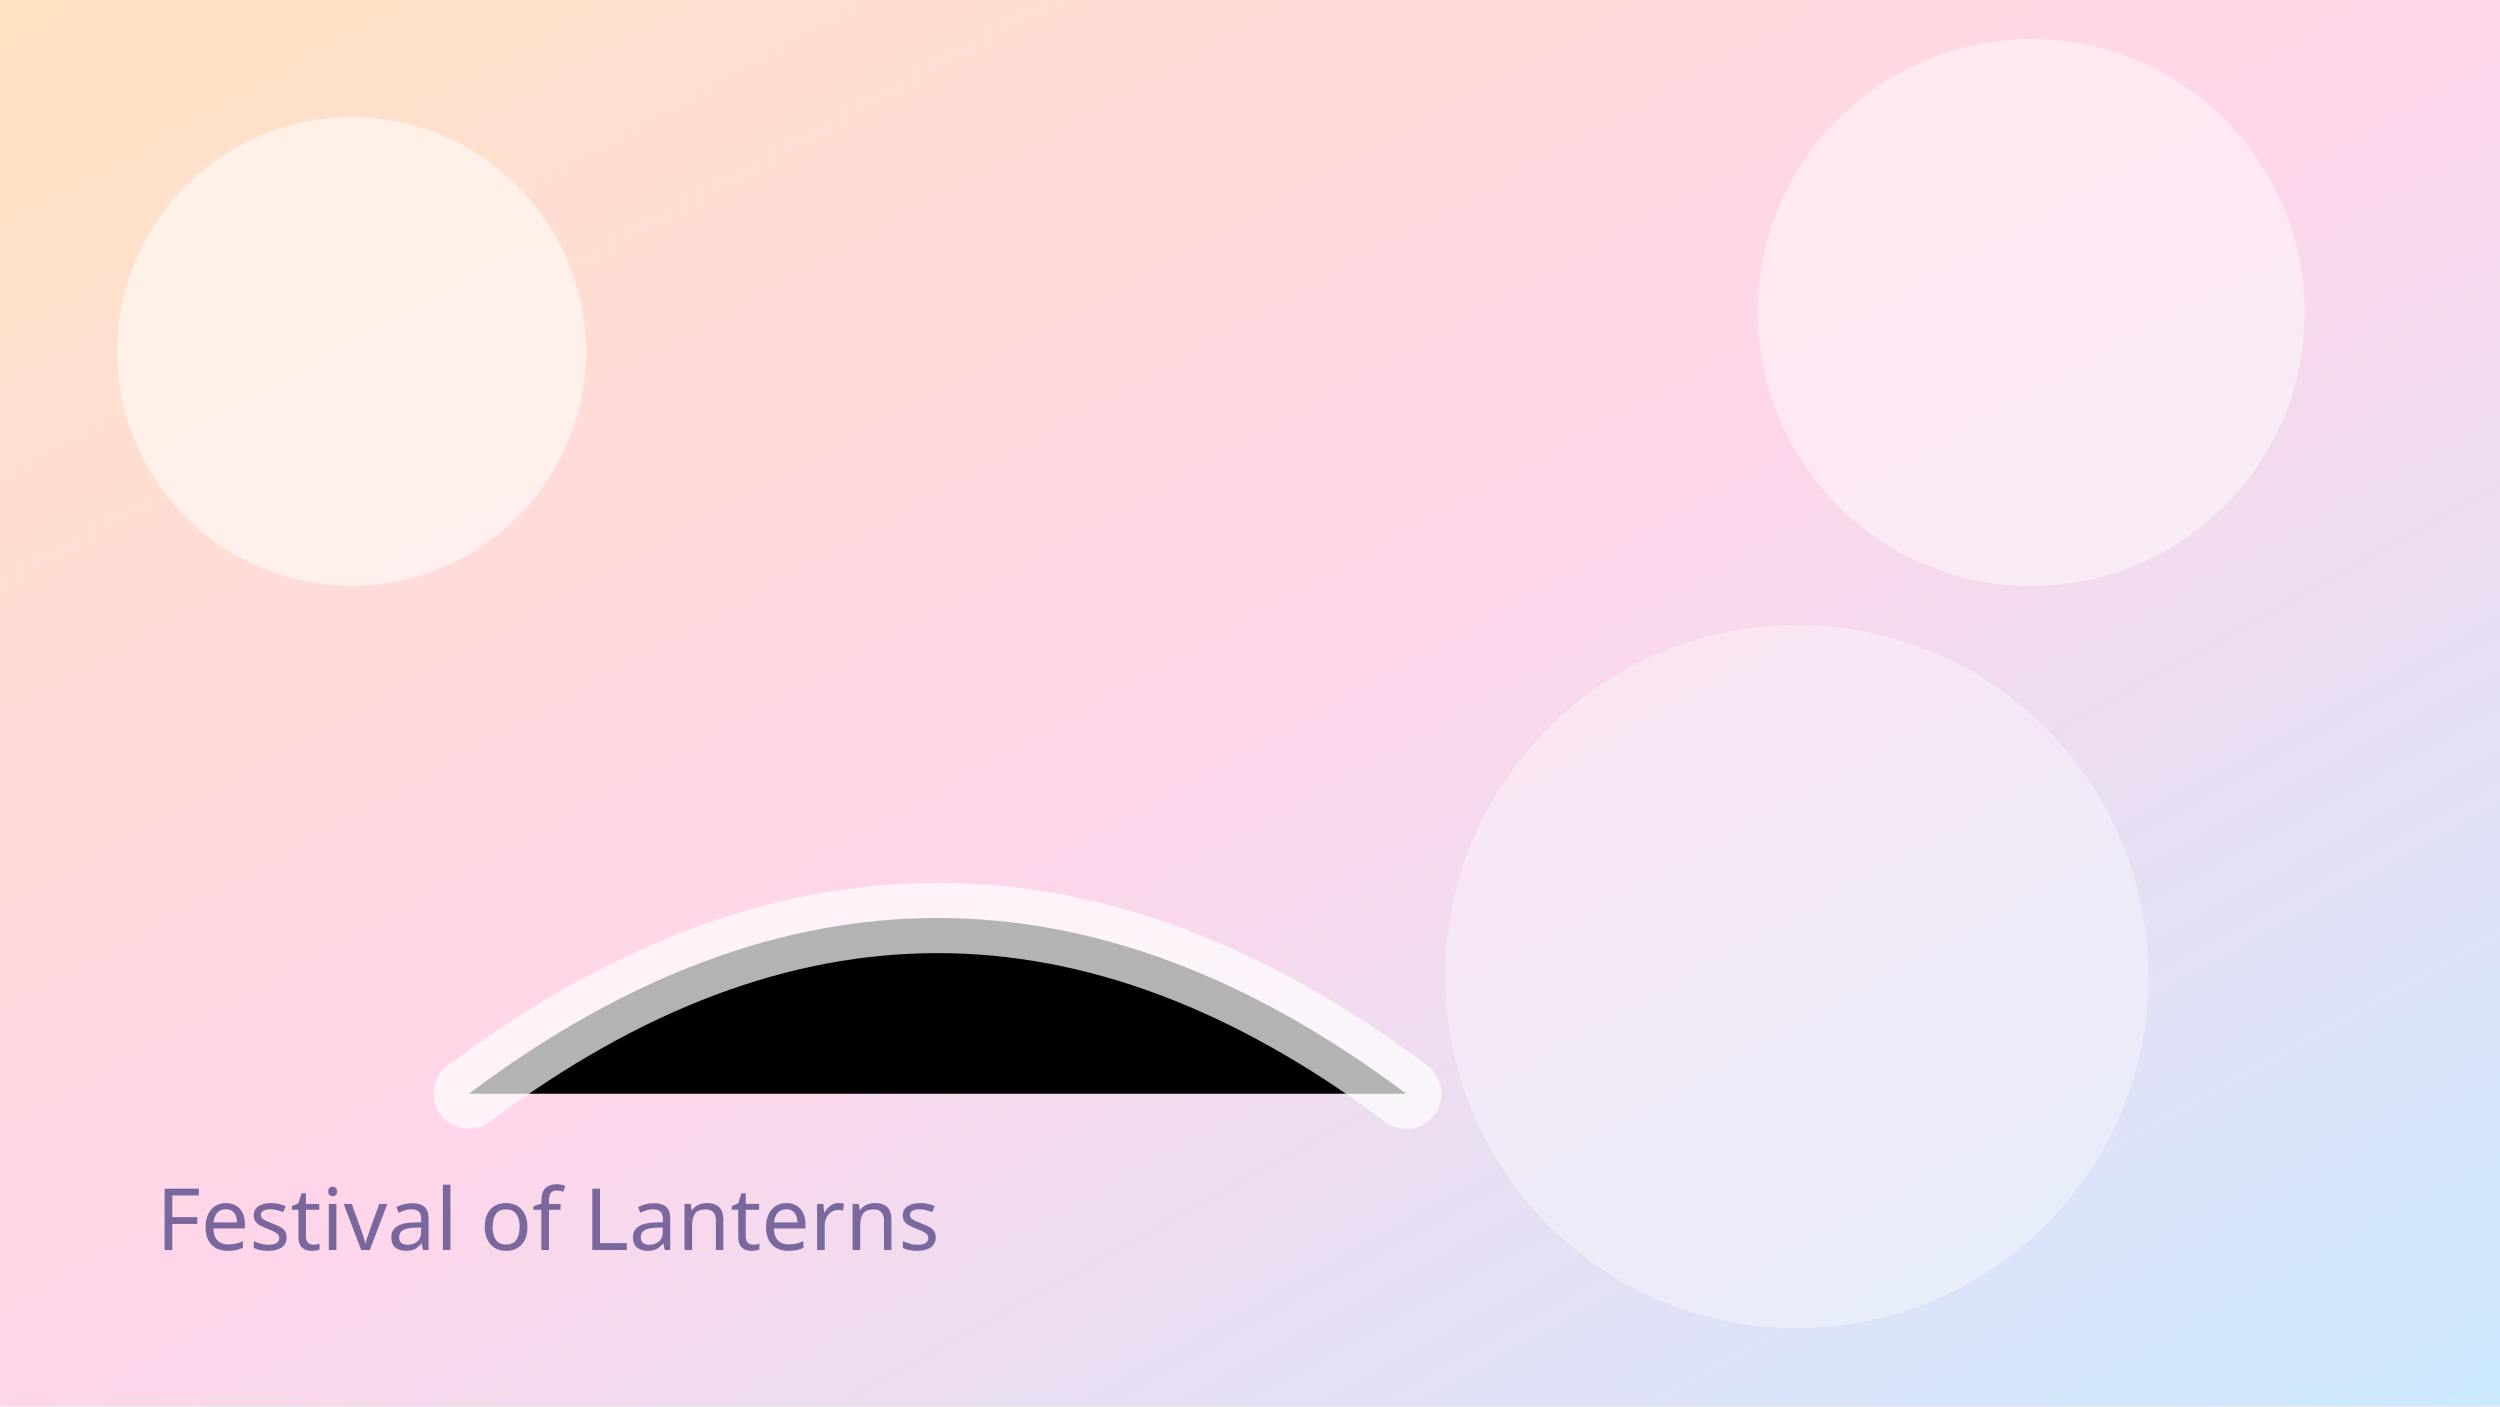
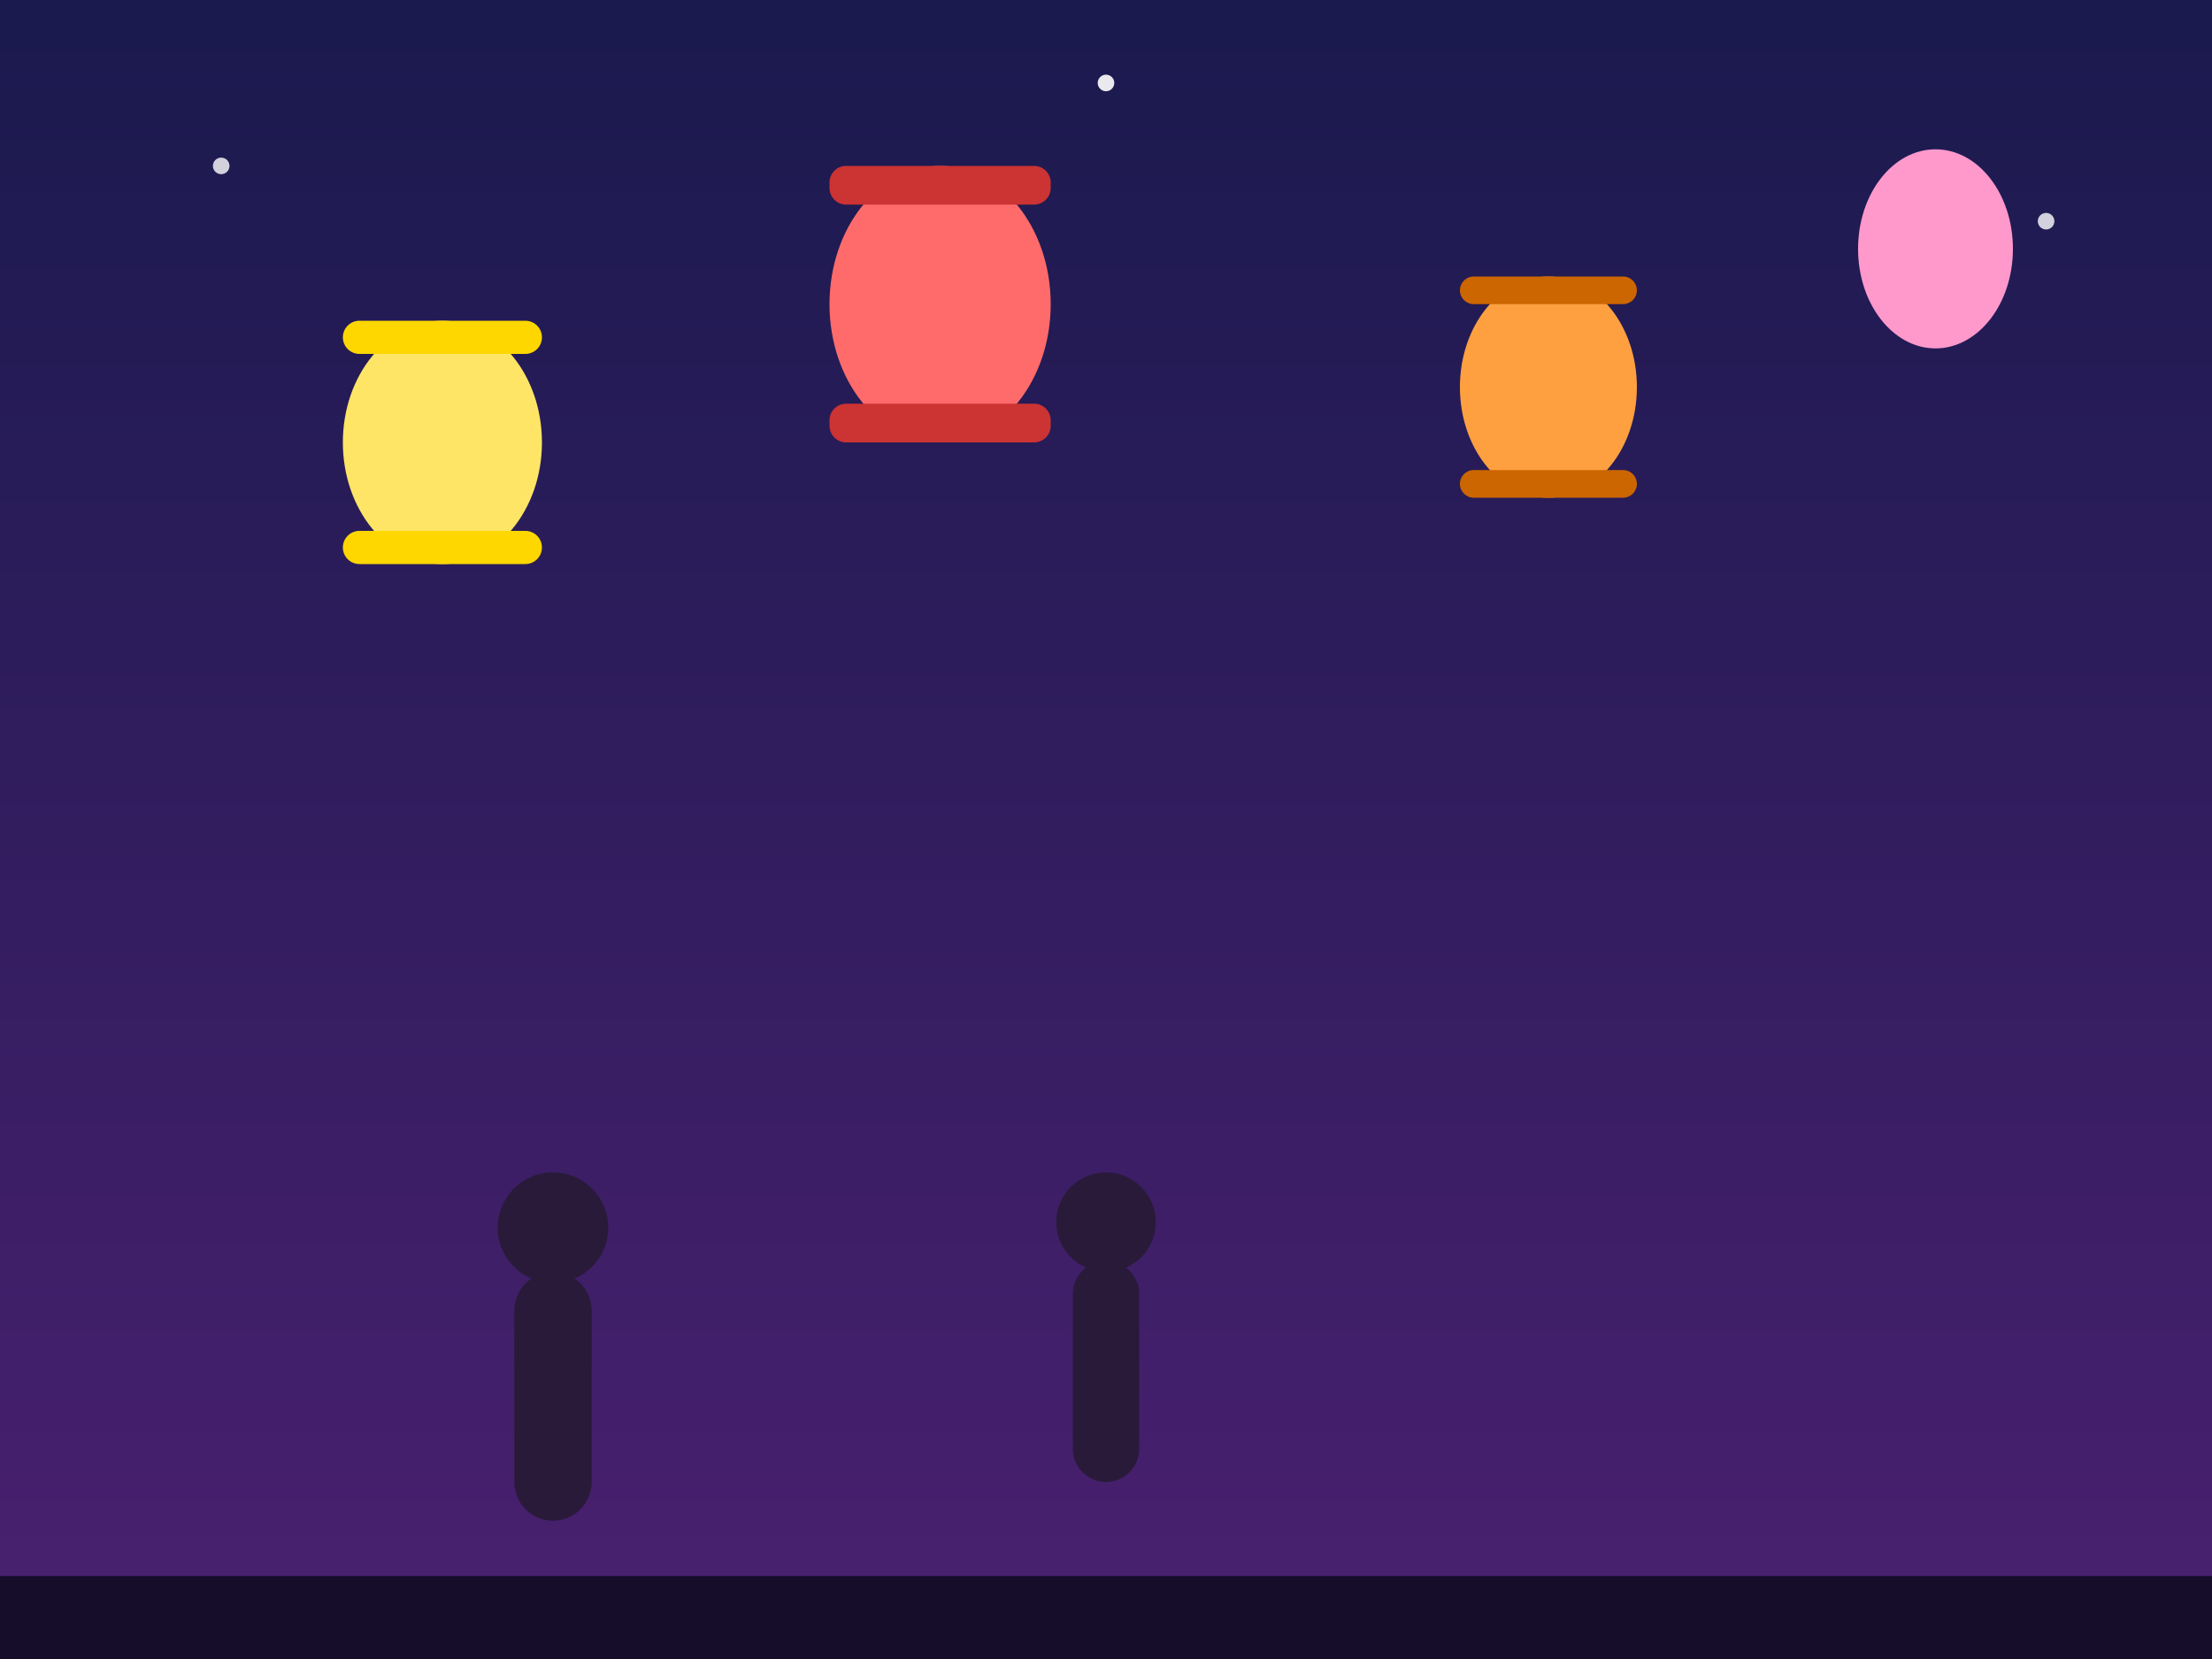
- <svg xmlns="http://www.w3.org/2000/svg" viewBox="0 0 640 360">
+ <svg xmlns="http://www.w3.org/2000/svg" viewBox="0 0 400 300">
  <defs>
-     <linearGradient id="g1" x1="0" y1="0" x2="1" y2="1">
-       <stop offset="0%" stop-color="#FFE3C2" />
-       <stop offset="50%" stop-color="#FFD6EA" />
-       <stop offset="100%" stop-color="#CBE9FF" />
+     <linearGradient id="sky" x1="0%" y1="0%" x2="0%" y2="100%">
+       <stop offset="0%" stop-color="#1a1a4e" />
+       <stop offset="100%" stop-color="#4a2070" />
    </linearGradient>
  </defs>
-   <rect width="640" height="360" fill="url(#g1)" />
-   <circle cx="90" cy="90" r="60" fill="#FFFFFF" fill-opacity="0.55" />
-   <circle cx="520" cy="80" r="70" fill="#FFFFFF" fill-opacity="0.45" />
-   <circle cx="460" cy="250" r="90" fill="#FFFFFF" fill-opacity="0.35" />
-   <path d="M120 280c80-60 160-60 240 0" stroke="#FFFFFF" stroke-opacity="0.7" stroke-width="18" stroke-linecap="round" />
-   <text x="40" y="320" font-family="Nunito, sans-serif" font-size="22" fill="#6B5B95" opacity="0.9">Festival of Lanterns</text>
+   <rect width="400" height="300" fill="url(#sky)" />
+   <circle cx="40" cy="30" r="1.5" fill="white" opacity="0.8" />
+   <circle cx="200" cy="15" r="1.5" fill="white" opacity="0.9" />
+   <circle cx="370" cy="40" r="1.5" fill="white" opacity="0.8" />
+   <ellipse cx="80" cy="80" rx="18" ry="22" fill="#FFE566" />
+   <rect x="62" y="58" width="36" height="6" rx="3" fill="#FFD700" />
+   <rect x="62" y="96" width="36" height="6" rx="3" fill="#FFD700" />
+   <ellipse cx="170" cy="55" rx="20" ry="25" fill="#FF6B6B" />
+   <rect x="150" y="30" width="40" height="7" rx="3" fill="#CC3333" />
+   <rect x="150" y="73" width="40" height="7" rx="3" fill="#CC3333" />
+   <ellipse cx="280" cy="70" rx="16" ry="20" fill="#FFA040" />
+   <rect x="264" y="50" width="32" height="5" rx="2.5" fill="#CC6600" />
+   <rect x="264" y="85" width="32" height="5" rx="2.5" fill="#CC6600" />
+   <ellipse cx="350" cy="45" rx="14" ry="18" fill="#FF99CC" />
+   <rect x="93" y="230" width="14" height="45" rx="7" fill="#2a1a3a" />
+   <circle cx="100" cy="222" r="10" fill="#2a1a3a" />
+   <rect x="194" y="228" width="12" height="40" rx="6" fill="#2a1a3a" />
+   <circle cx="200" cy="221" r="9" fill="#2a1a3a" />
+   <rect x="0" y="285" width="400" height="15" fill="#150d2a" />
</svg>
